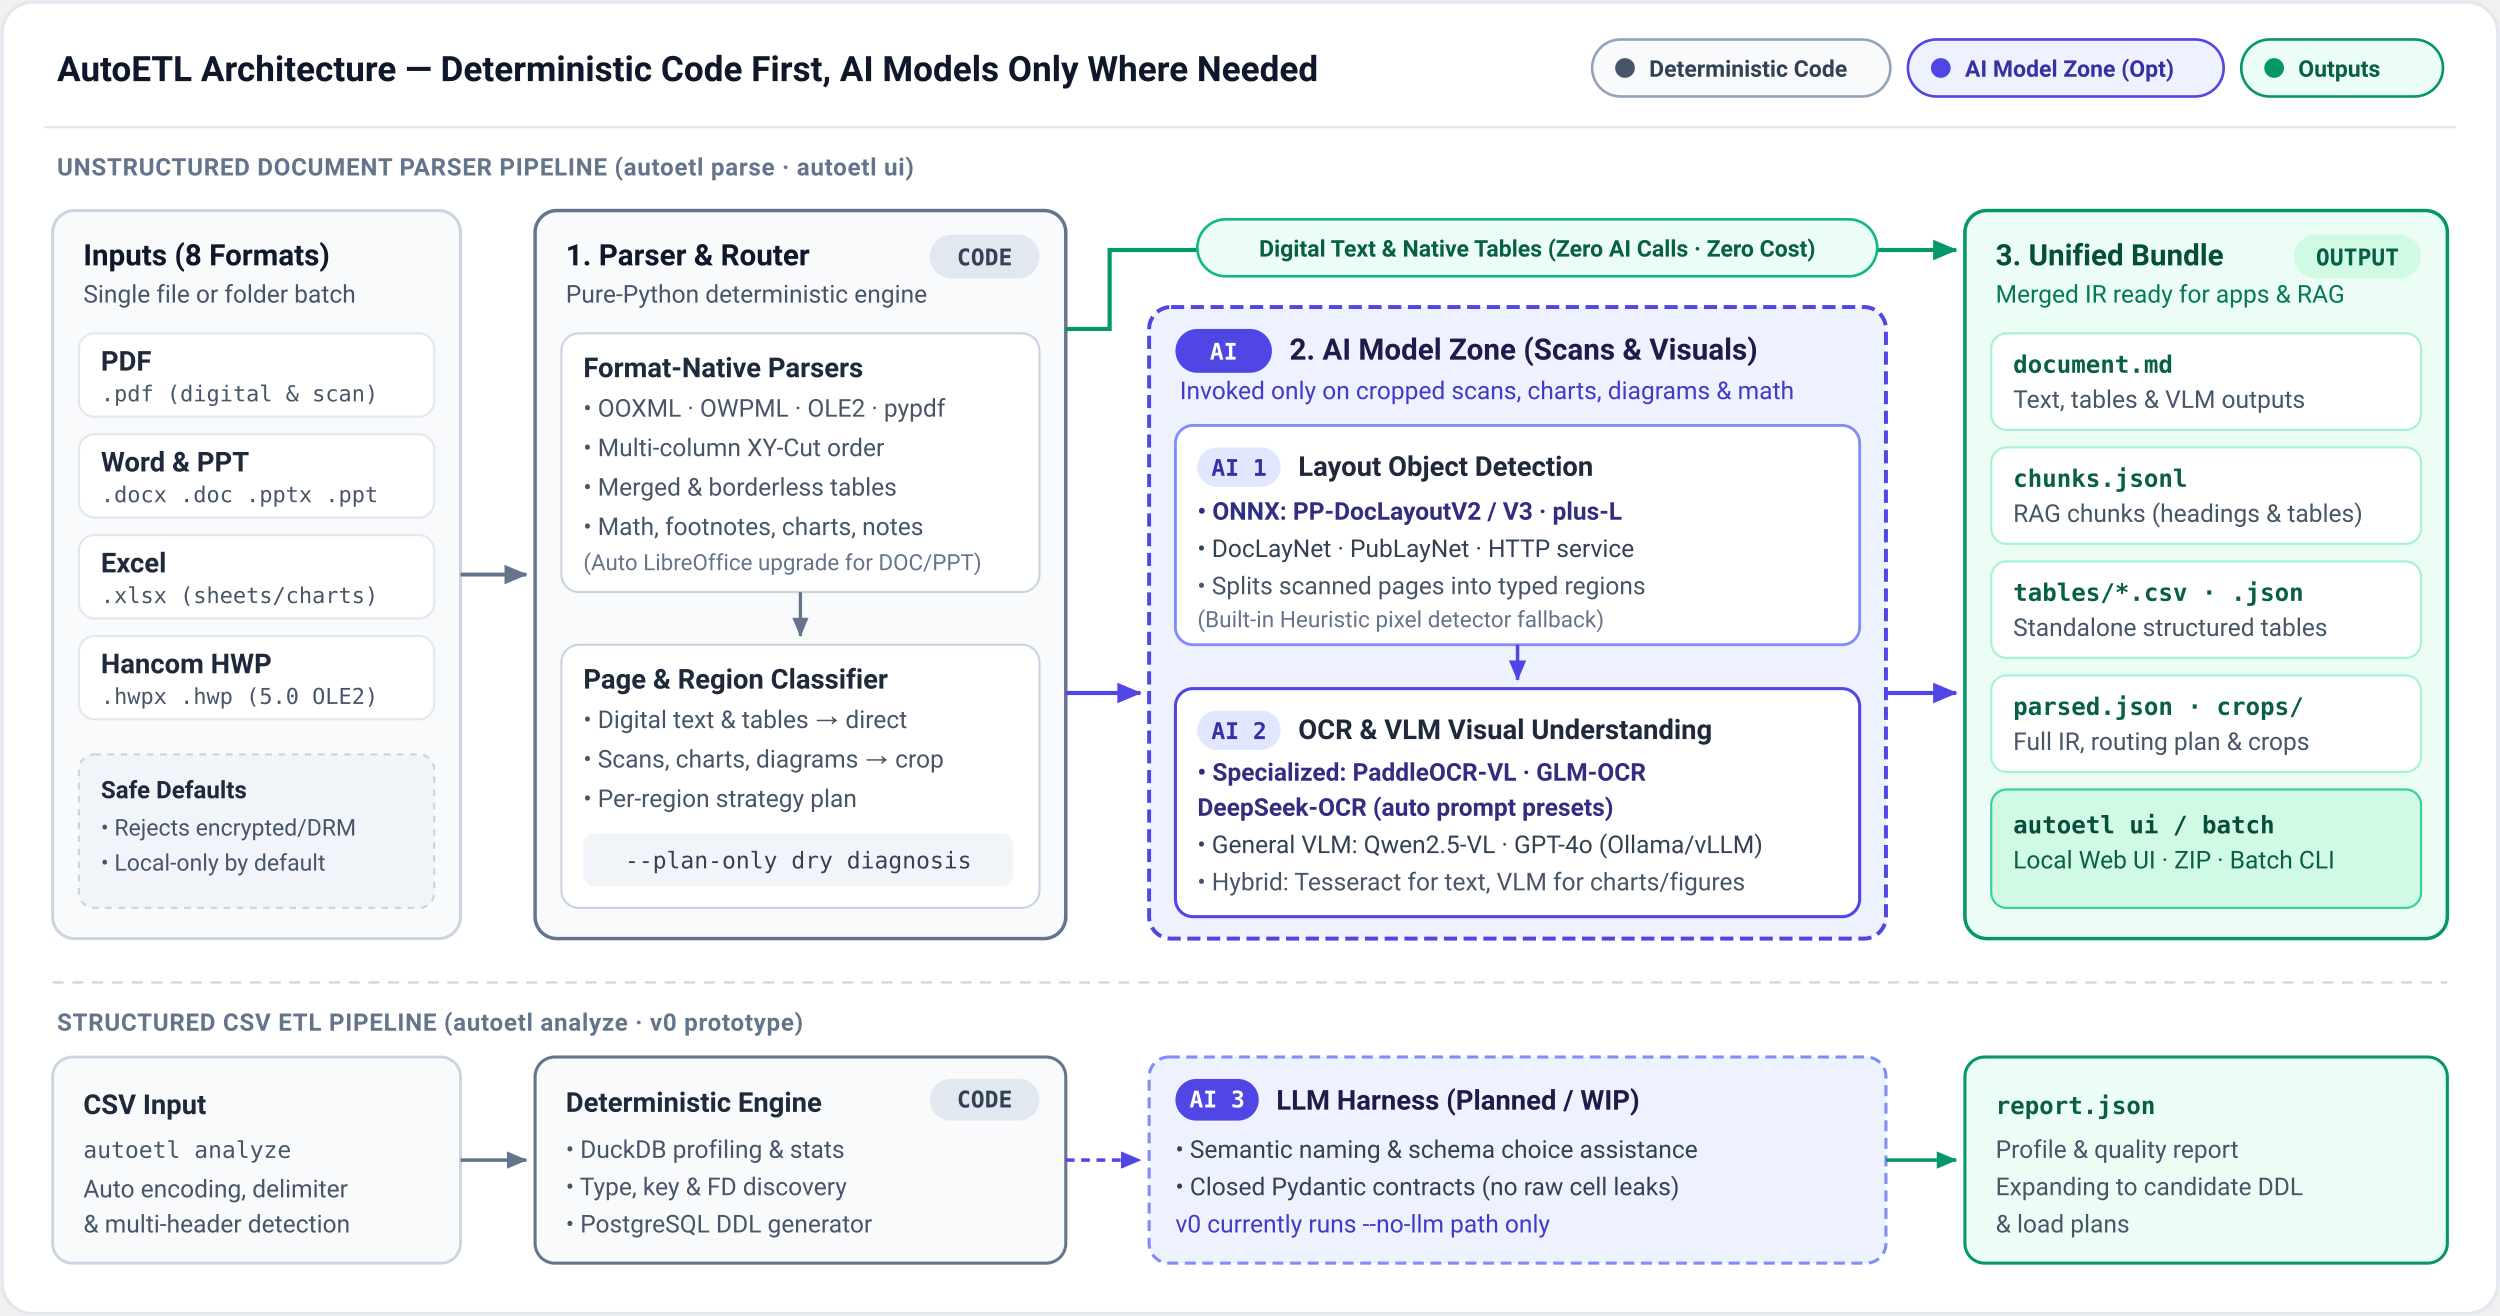
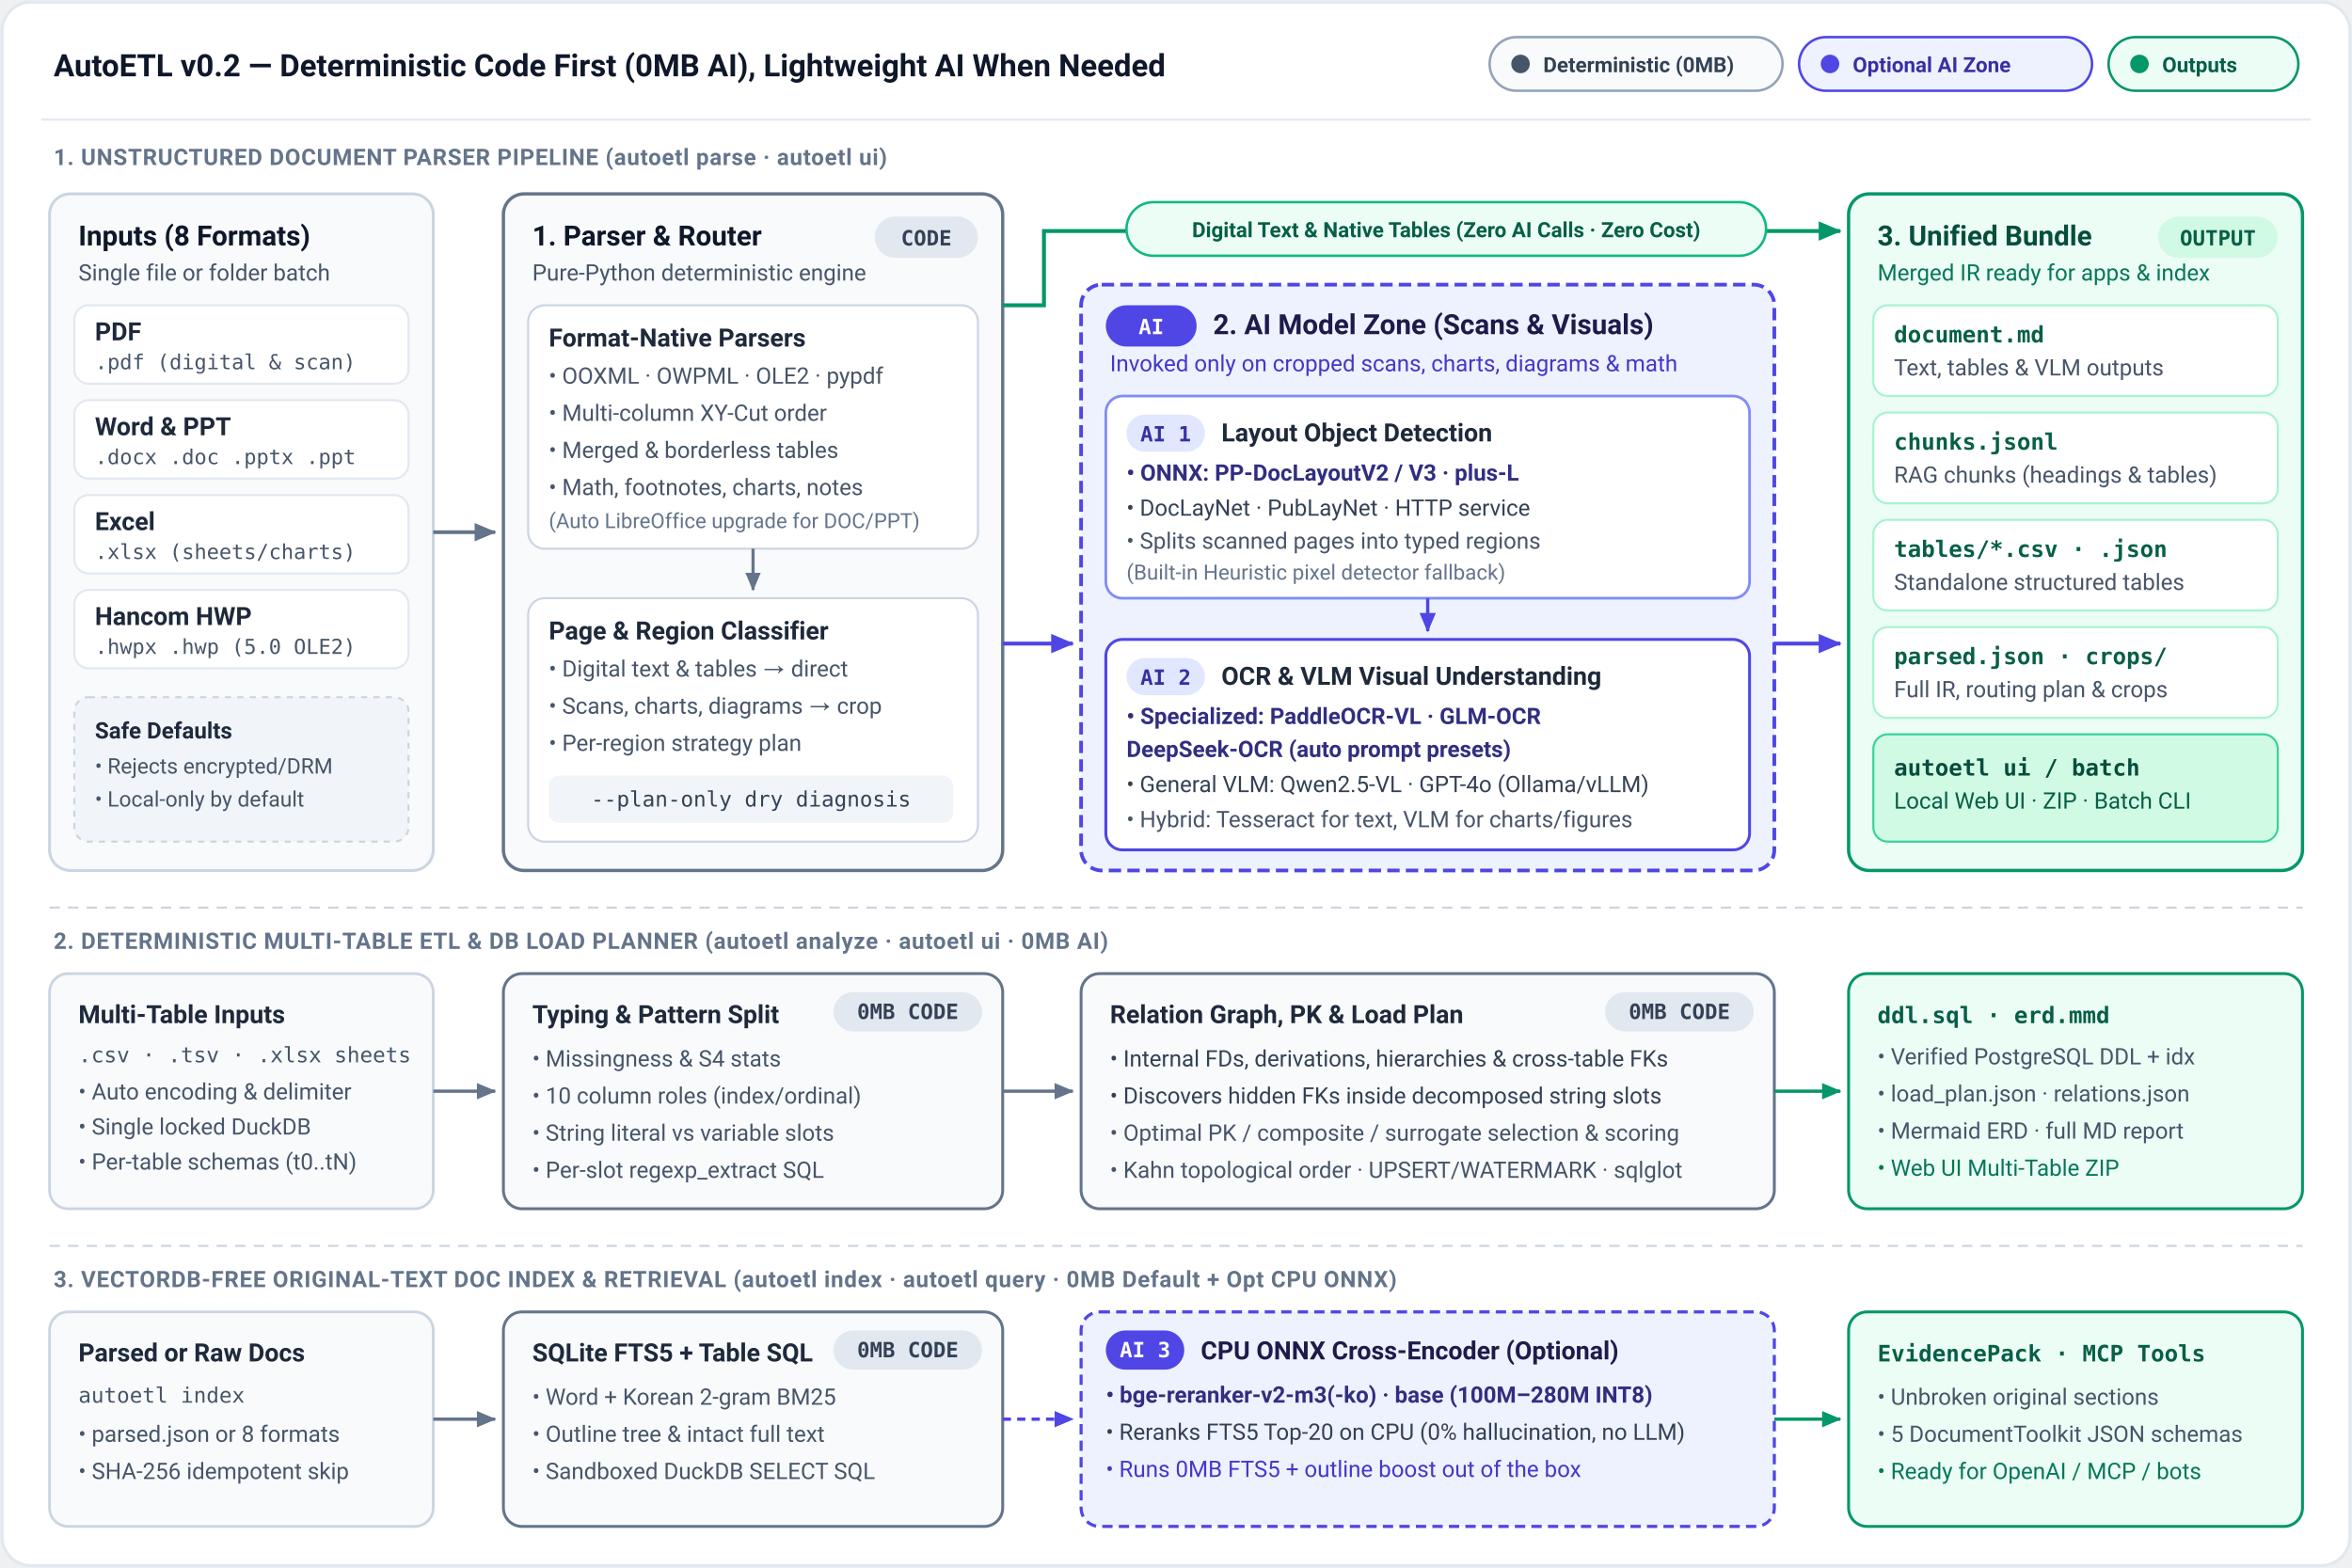
- <svg xmlns="http://www.w3.org/2000/svg" viewBox="0 0 1140 600" width="1140" height="600" role="img" aria-label="AutoETL architecture and AI model integration points">
+ <svg xmlns="http://www.w3.org/2000/svg" viewBox="0 0 1140 760" width="1140" height="760" role="img" aria-label="AutoETL v0.2 Architecture — Unstructured Parser, Zero-AI Multi-Table ETL, and VectorDB-Free Original-Text DocIndex with Optional CPU ONNX Reranker">
  <defs>
    <style>
      .sans { font-family: -apple-system, BlinkMacSystemFont, "Segoe UI", Roboto, Helvetica, Arial, sans-serif; }
      .mono { font-family: ui-monospace, SFMono-Regular, Menlo, Monaco, Consolas, monospace; }
      .title { font-size: 16px; font-weight: 700; fill: #0f172a; }
      .sec-lbl { font-size: 11px; font-weight: 700; letter-spacing: 0.03em; }
      .box-title { font-size: 13.5px; font-weight: 700; fill: #0f172a; }
-       .sub-title { font-size: 12.5px; font-weight: 700; fill: #1e293b; }
-       .body { font-size: 11.2px; fill: #475569; }
-       .body-dark { font-size: 11.2px; fill: #334155; }
+       .sub-title { font-size: 12.2px; font-weight: 700; fill: #1e293b; }
+       .body { font-size: 11px; fill: #475569; }
+       .body-dark { font-size: 11px; fill: #334155; }
      .code-txt { font-size: 11px; fill: #1e293b; font-weight: 600; }
-       .ai-txt { font-size: 11.2px; fill: #312e81; font-weight: 600; }
-       .pill-txt { font-size: 10.5px; font-weight: 700; }
+       .ai-txt { font-size: 11px; fill: #312e81; font-weight: 600; }
+       .pill-txt { font-size: 10.2px; font-weight: 700; }
    </style>
    <marker id="arr-slate" viewBox="0 0 10 10" refX="8.5" refY="5" markerWidth="6.5" markerHeight="6.5" orient="auto-start-reverse">
      <path d="M 0 1.2 L 9 5 L 0 8.8 z" fill="#64748b" />
    </marker>
    <marker id="arr-indigo" viewBox="0 0 10 10" refX="8.5" refY="5" markerWidth="6.5" markerHeight="6.5" orient="auto-start-reverse">
      <path d="M 0 1.2 L 9 5 L 0 8.8 z" fill="#4f46e5" />
    </marker>
    <marker id="arr-emerald" viewBox="0 0 10 10" refX="8.5" refY="5" markerWidth="6.5" markerHeight="6.5" orient="auto-start-reverse">
      <path d="M 0 1.2 L 9 5 L 0 8.8 z" fill="#059669" />
    </marker>
  </defs>
-   <rect x="1" y="1" width="1138" height="598" rx="14" fill="#ffffff" stroke="#e2e8f0" stroke-width="1.5" />
-   <text x="26" y="37" class="sans title">AutoETL Architecture — Deterministic Code First, AI Models Only Where Needed</text>
-   <g transform="translate(726, 18)">
-     <rect x="0" y="0" width="136" height="26" rx="13" fill="#f8fafc" stroke="#94a3b8" stroke-width="1.2" />
+   <rect x="1" y="1" width="1138" height="758" rx="14" fill="#ffffff" stroke="#e2e8f0" stroke-width="1.5" />
+   <text x="26" y="37" class="sans title" style="font-size:15px;">AutoETL v0.2 — Deterministic Code First (0MB AI), Lightweight AI When Needed</text>
+   <g transform="translate(722, 18)">
+     <rect x="0" y="0" width="142" height="26" rx="13" fill="#f8fafc" stroke="#94a3b8" stroke-width="1.2" />
    <circle cx="15" cy="13" r="4.5" fill="#475569" />
-     <text x="26" y="17" class="sans pill-txt" fill="#334155">Deterministic Code</text>
-     <rect x="144" y="0" width="144" height="26" rx="13" fill="#eef2ff" stroke="#4f46e5" stroke-width="1.2" />
-     <circle cx="159" cy="13" r="4.5" fill="#4f46e5" />
-     <text x="170" y="17" class="sans pill-txt" fill="#3730a3">AI Model Zone (Opt)</text>
-     <rect x="296" y="0" width="92" height="26" rx="13" fill="#ecfdf5" stroke="#059669" stroke-width="1.2" />
-     <circle cx="311" cy="13" r="4.5" fill="#059669" />
-     <text x="322" y="17" class="sans pill-txt" fill="#065f46">Outputs</text>
+     <text x="26" y="17" class="sans pill-txt" fill="#334155">Deterministic (0MB)</text>
+     <rect x="150" y="0" width="142" height="26" rx="13" fill="#eef2ff" stroke="#4f46e5" stroke-width="1.2" />
+     <circle cx="165" cy="13" r="4.5" fill="#4f46e5" />
+     <text x="176" y="17" class="sans pill-txt" fill="#3730a3">Optional AI Zone</text>
+     <rect x="300" y="0" width="92" height="26" rx="13" fill="#ecfdf5" stroke="#059669" stroke-width="1.2" />
+     <circle cx="315" cy="13" r="4.5" fill="#059669" />
+     <text x="326" y="17" class="sans pill-txt" fill="#065f46">Outputs</text>
  </g>
  <line x1="20" y1="58" x2="1120" y2="58" stroke="#e2e8f0" stroke-width="1" />
-   <text x="26" y="80" class="sans sec-lbl" fill="#64748b">UNSTRUCTURED DOCUMENT PARSER PIPELINE  (autoetl parse · autoetl ui)</text>
-   <g transform="translate(24, 96)">
-     <rect x="0" y="0" width="186" height="332" rx="10" fill="#f8fafc" stroke="#cbd5e1" stroke-width="1.4" />
+   <text x="26" y="80" class="sans sec-lbl" fill="#64748b">1. UNSTRUCTURED DOCUMENT PARSER PIPELINE  (autoetl parse · autoetl ui)</text>
+   <g transform="translate(24, 94)">
+     <rect x="0" y="0" width="186" height="328" rx="10" fill="#f8fafc" stroke="#cbd5e1" stroke-width="1.4" />
    <text x="14" y="25" class="sans box-title">Inputs (8 Formats)</text>
    <text x="14" y="42" class="sans body">Single file or folder batch</text>
-     <rect x="12" y="56" width="162" height="38" rx="7" fill="#ffffff" stroke="#e2e8f0" />
-     <text x="22" y="73" class="sans sub-title">PDF</text>
-     <text x="22" y="87" class="mono body" style="font-size:10px;">.pdf (digital &amp; scan)</text>
-     <rect x="12" y="102" width="162" height="38" rx="7" fill="#ffffff" stroke="#e2e8f0" />
-     <text x="22" y="119" class="sans sub-title">Word &amp; PPT</text>
-     <text x="22" y="133" class="mono body" style="font-size:10px;">.docx .doc .pptx .ppt</text>
-     <rect x="12" y="148" width="162" height="38" rx="7" fill="#ffffff" stroke="#e2e8f0" />
-     <text x="22" y="165" class="sans sub-title">Excel</text>
-     <text x="22" y="179" class="mono body" style="font-size:10px;">.xlsx (sheets/charts)</text>
-     <rect x="12" y="194" width="162" height="38" rx="7" fill="#ffffff" stroke="#e2e8f0" />
-     <text x="22" y="211" class="sans sub-title">Hancom HWP</text>
-     <text x="22" y="225" class="mono body" style="font-size:10px;">.hwpx .hwp (5.0 OLE2)</text>
-     <rect x="12" y="248" width="162" height="70" rx="7" fill="#f1f5f9" stroke="#cbd5e1" stroke-dasharray="3 3" />
-     <text x="22" y="268" class="sans code-txt">Safe Defaults</text>
-     <text x="22" y="285" class="sans body" style="font-size:10.5px;">• Rejects encrypted/DRM</text>
-     <text x="22" y="301" class="sans body" style="font-size:10.5px;">• Local-only by default</text>
-   </g>
-   <line x1="210" y1="262" x2="240" y2="262" stroke="#64748b" stroke-width="1.8" marker-end="url(#arr-slate)" />
-   <g transform="translate(244, 96)">
-     <rect x="0" y="0" width="242" height="332" rx="10" fill="#f8fafc" stroke="#64748b" stroke-width="1.6" />
+     <rect x="12" y="54" width="162" height="38" rx="7" fill="#ffffff" stroke="#e2e8f0" />
+     <text x="22" y="71" class="sans sub-title">PDF</text>
+     <text x="22" y="85" class="mono body" style="font-size:10px;">.pdf (digital &amp; scan)</text>
+     <rect x="12" y="100" width="162" height="38" rx="7" fill="#ffffff" stroke="#e2e8f0" />
+     <text x="22" y="117" class="sans sub-title">Word &amp; PPT</text>
+     <text x="22" y="131" class="mono body" style="font-size:10px;">.docx .doc .pptx .ppt</text>
+     <rect x="12" y="146" width="162" height="38" rx="7" fill="#ffffff" stroke="#e2e8f0" />
+     <text x="22" y="163" class="sans sub-title">Excel</text>
+     <text x="22" y="177" class="mono body" style="font-size:10px;">.xlsx (sheets/charts)</text>
+     <rect x="12" y="192" width="162" height="38" rx="7" fill="#ffffff" stroke="#e2e8f0" />
+     <text x="22" y="209" class="sans sub-title">Hancom HWP</text>
+     <text x="22" y="223" class="mono body" style="font-size:10px;">.hwpx .hwp (5.0 OLE2)</text>
+     <rect x="12" y="244" width="162" height="70" rx="7" fill="#f1f5f9" stroke="#cbd5e1" stroke-dasharray="3 3" />
+     <text x="22" y="264" class="sans code-txt">Safe Defaults</text>
+     <text x="22" y="281" class="sans body" style="font-size:10.4px;">• Rejects encrypted/DRM</text>
+     <text x="22" y="297" class="sans body" style="font-size:10.4px;">• Local-only by default</text>
+   </g>
+   <line x1="210" y1="258" x2="240" y2="258" stroke="#64748b" stroke-width="1.8" marker-end="url(#arr-slate)" />
+   <g transform="translate(244, 94)">
+     <rect x="0" y="0" width="242" height="328" rx="10" fill="#f8fafc" stroke="#64748b" stroke-width="1.6" />
    <rect x="180" y="11" width="50" height="20" rx="10" fill="#e2e8f0" />
    <text x="205" y="25" text-anchor="middle" class="mono pill-txt" fill="#334155">CODE</text>
    <text x="14" y="25" class="sans box-title">1. Parser &amp; Router</text>
    <text x="14" y="42" class="sans body">Pure-Python deterministic engine</text>
-     <rect x="12" y="56" width="218" height="118" rx="8" fill="#ffffff" stroke="#cbd5e1" />
-     <text x="22" y="76" class="sans sub-title">Format-Native Parsers</text>
-     <text x="22" y="94" class="sans body">• OOXML · OWPML · OLE2 · pypdf</text>
-     <text x="22" y="112" class="sans body">• Multi-column XY-Cut order</text>
-     <text x="22" y="130" class="sans body">• Merged &amp; borderless tables</text>
-     <text x="22" y="148" class="sans body">• Math, footnotes, charts, notes</text>
-     <text x="22" y="164" class="sans body" style="font-size:10.2px; fill:#64748b;">(Auto LibreOffice upgrade for DOC/PPT)</text>
-     <line x1="121" y1="174" x2="121" y2="194" stroke="#64748b" stroke-width="1.5" marker-end="url(#arr-slate)" />
-     <rect x="12" y="198" width="218" height="120" rx="8" fill="#ffffff" stroke="#cbd5e1" />
-     <text x="22" y="218" class="sans sub-title">Page &amp; Region Classifier</text>
-     <text x="22" y="236" class="sans body">• Digital text &amp; tables → direct</text>
-     <text x="22" y="254" class="sans body">• Scans, charts, diagrams → crop</text>
-     <text x="22" y="272" class="sans body">• Per-region strategy plan</text>
-     <rect x="22" y="284" width="196" height="24" rx="5" fill="#f1f5f9" />
-     <text x="120" y="300" text-anchor="middle" class="mono" style="font-size:10.5px; fill:#334155;">--plan-only dry diagnosis</text>
-   </g>
-   <path d="M 486 150 L 506 150 L 506 114 L 892 114" fill="none" stroke="#059669" stroke-width="1.9" marker-end="url(#arr-emerald)" />
-   <rect x="546" y="100" width="310" height="26" rx="13" fill="#ecfdf5" stroke="#10b981" stroke-width="1.2" />
-   <text x="701" y="117" text-anchor="middle" class="sans pill-txt" fill="#065f46">Digital Text &amp; Native Tables (Zero AI Calls · Zero Cost)</text>
-   <path d="M 486 316 L 520 316" fill="none" stroke="#4f46e5" stroke-width="1.9" marker-end="url(#arr-indigo)" />
-   <g transform="translate(524, 140)">
-     <rect x="0" y="0" width="336" height="288" rx="10" fill="#eef2ff" stroke="#4f46e5" stroke-width="1.8" stroke-dasharray="6 3" />
+     <rect x="12" y="54" width="218" height="118" rx="8" fill="#ffffff" stroke="#cbd5e1" />
+     <text x="22" y="74" class="sans sub-title">Format-Native Parsers</text>
+     <text x="22" y="92" class="sans body">• OOXML · OWPML · OLE2 · pypdf</text>
+     <text x="22" y="110" class="sans body">• Multi-column XY-Cut order</text>
+     <text x="22" y="128" class="sans body">• Merged &amp; borderless tables</text>
+     <text x="22" y="146" class="sans body">• Math, footnotes, charts, notes</text>
+     <text x="22" y="162" class="sans body" style="font-size:10.1px; fill:#64748b;">(Auto LibreOffice upgrade for DOC/PPT)</text>
+     <line x1="121" y1="172" x2="121" y2="192" stroke="#64748b" stroke-width="1.5" marker-end="url(#arr-slate)" />
+     <rect x="12" y="196" width="218" height="118" rx="8" fill="#ffffff" stroke="#cbd5e1" />
+     <text x="22" y="216" class="sans sub-title">Page &amp; Region Classifier</text>
+     <text x="22" y="234" class="sans body">• Digital text &amp; tables → direct</text>
+     <text x="22" y="252" class="sans body">• Scans, charts, diagrams → crop</text>
+     <text x="22" y="270" class="sans body">• Per-region strategy plan</text>
+     <rect x="22" y="282" width="196" height="23" rx="5" fill="#f1f5f9" />
+     <text x="120" y="297" text-anchor="middle" class="mono" style="font-size:10.3px; fill:#334155;">--plan-only dry diagnosis</text>
+   </g>
+   <path d="M 486 148 L 506 148 L 506 112 L 892 112" fill="none" stroke="#059669" stroke-width="1.9" marker-end="url(#arr-emerald)" />
+   <rect x="546" y="98" width="310" height="26" rx="13" fill="#ecfdf5" stroke="#10b981" stroke-width="1.2" />
+   <text x="701" y="115" text-anchor="middle" class="sans pill-txt" fill="#065f46">Digital Text &amp; Native Tables (Zero AI Calls · Zero Cost)</text>
+   <path d="M 486 312 L 520 312" fill="none" stroke="#4f46e5" stroke-width="1.9" marker-end="url(#arr-indigo)" />
+   <g transform="translate(524, 138)">
+     <rect x="0" y="0" width="336" height="284" rx="10" fill="#eef2ff" stroke="#4f46e5" stroke-width="1.8" stroke-dasharray="6 3" />
    <rect x="12" y="10" width="44" height="20" rx="10" fill="#4f46e5" />
    <text x="34" y="24" text-anchor="middle" class="mono pill-txt" fill="#ffffff">AI</text>
    <text x="64" y="24" class="sans box-title" style="fill:#1e1b4b;">2. AI Model Zone (Scans &amp; Visuals)</text>
    <text x="14" y="42" class="sans body" style="fill:#4338ca;">Invoked only on cropped scans, charts, diagrams &amp; math</text>
-     <rect x="12" y="54" width="312" height="100" rx="8" fill="#ffffff" stroke="#818cf8" stroke-width="1.3" />
-     <rect x="22" y="64" width="38" height="18" rx="9" fill="#e0e7ff" />
-     <text x="41" y="77" text-anchor="middle" class="mono pill-txt" fill="#3730a3">AI 1</text>
-     <text x="68" y="77" class="sans sub-title">Layout Object Detection</text>
-     <text x="22" y="97" class="sans ai-txt">• ONNX: PP-DocLayoutV2 / V3 · plus-L</text>
-     <text x="22" y="114" class="sans body-dark">• DocLayNet · PubLayNet · HTTP service</text>
-     <text x="22" y="131" class="sans body">• Splits scanned pages into typed regions</text>
-     <text x="22" y="146" class="sans body" style="font-size:10.3px; fill:#64748b;">(Built-in Heuristic pixel detector fallback)</text>
-     <line x1="168" y1="154" x2="168" y2="170" stroke="#4f46e5" stroke-width="1.6" marker-end="url(#arr-indigo)" />
-     <rect x="12" y="174" width="312" height="104" rx="8" fill="#ffffff" stroke="#4f46e5" stroke-width="1.4" />
-     <rect x="22" y="184" width="38" height="18" rx="9" fill="#e0e7ff" />
-     <text x="41" y="197" text-anchor="middle" class="mono pill-txt" fill="#3730a3">AI 2</text>
-     <text x="68" y="197" class="sans sub-title">OCR &amp; VLM Visual Understanding</text>
-     <text x="22" y="216" class="sans ai-txt">• Specialized: PaddleOCR-VL · GLM-OCR</text>
-     <text x="22" y="232" class="sans ai-txt">  DeepSeek-OCR (auto prompt presets)</text>
-     <text x="22" y="249" class="sans body-dark">• General VLM: Qwen2.5-VL · GPT-4o (Ollama/vLLM)</text>
-     <text x="22" y="266" class="sans body">• Hybrid: Tesseract for text, VLM for charts/figures</text>
-   </g>
-   <line x1="860" y1="316" x2="892" y2="316" stroke="#4f46e5" stroke-width="1.9" marker-end="url(#arr-indigo)" />
-   <g transform="translate(896, 96)">
-     <rect x="0" y="0" width="220" height="332" rx="10" fill="#ecfdf5" stroke="#059669" stroke-width="1.6" />
+     <rect x="12" y="54" width="312" height="98" rx="8" fill="#ffffff" stroke="#818cf8" stroke-width="1.3" />
+     <rect x="22" y="63" width="38" height="18" rx="9" fill="#e0e7ff" />
+     <text x="41" y="76" text-anchor="middle" class="mono pill-txt" fill="#3730a3">AI 1</text>
+     <text x="68" y="76" class="sans sub-title">Layout Object Detection</text>
+     <text x="22" y="95" class="sans ai-txt">• ONNX: PP-DocLayoutV2 / V3 · plus-L</text>
+     <text x="22" y="112" class="sans body-dark">• DocLayNet · PubLayNet · HTTP service</text>
+     <text x="22" y="128" class="sans body">• Splits scanned pages into typed regions</text>
+     <text x="22" y="143" class="sans body" style="font-size:10.2px; fill:#64748b;">(Built-in Heuristic pixel detector fallback)</text>
+     <line x1="168" y1="152" x2="168" y2="168" stroke="#4f46e5" stroke-width="1.6" marker-end="url(#arr-indigo)" />
+     <rect x="12" y="172" width="312" height="102" rx="8" fill="#ffffff" stroke="#4f46e5" stroke-width="1.4" />
+     <rect x="22" y="181" width="38" height="18" rx="9" fill="#e0e7ff" />
+     <text x="41" y="194" text-anchor="middle" class="mono pill-txt" fill="#3730a3">AI 2</text>
+     <text x="68" y="194" class="sans sub-title">OCR &amp; VLM Visual Understanding</text>
+     <text x="22" y="213" class="sans ai-txt">• Specialized: PaddleOCR-VL · GLM-OCR</text>
+     <text x="22" y="229" class="sans ai-txt">  DeepSeek-OCR (auto prompt presets)</text>
+     <text x="22" y="246" class="sans body-dark">• General VLM: Qwen2.5-VL · GPT-4o (Ollama/vLLM)</text>
+     <text x="22" y="263" class="sans body">• Hybrid: Tesseract for text, VLM for charts/figures</text>
+   </g>
+   <line x1="860" y1="312" x2="892" y2="312" stroke="#4f46e5" stroke-width="1.9" marker-end="url(#arr-indigo)" />
+   <g transform="translate(896, 94)">
+     <rect x="0" y="0" width="220" height="328" rx="10" fill="#ecfdf5" stroke="#059669" stroke-width="1.6" />
    <rect x="150" y="11" width="58" height="20" rx="10" fill="#d1fae5" />
    <text x="179" y="25" text-anchor="middle" class="mono pill-txt" fill="#065f46">OUTPUT</text>
    <text x="14" y="25" class="sans box-title" style="fill:#064e3b;">3. Unified Bundle</text>
-     <text x="14" y="42" class="sans body" style="fill:#047857;">Merged IR ready for apps &amp; RAG</text>
-     <rect x="12" y="56" width="196" height="44" rx="7" fill="#ffffff" stroke="#a7f3d0" />
-     <text x="22" y="74" class="mono code-txt" style="fill:#065f46;">document.md</text>
-     <text x="22" y="90" class="sans body">Text, tables &amp; VLM outputs</text>
-     <rect x="12" y="108" width="196" height="44" rx="7" fill="#ffffff" stroke="#a7f3d0" />
-     <text x="22" y="126" class="mono code-txt" style="fill:#065f46;">chunks.jsonl</text>
-     <text x="22" y="142" class="sans body">RAG chunks (headings &amp; tables)</text>
-     <rect x="12" y="160" width="196" height="44" rx="7" fill="#ffffff" stroke="#a7f3d0" />
-     <text x="22" y="178" class="mono code-txt" style="fill:#065f46;">tables/*.csv · .json</text>
-     <text x="22" y="194" class="sans body">Standalone structured tables</text>
-     <rect x="12" y="212" width="196" height="44" rx="7" fill="#ffffff" stroke="#a7f3d0" />
-     <text x="22" y="230" class="mono code-txt" style="fill:#065f46;">parsed.json · crops/</text>
-     <text x="22" y="246" class="sans body">Full IR, routing plan &amp; crops</text>
-     <rect x="12" y="264" width="196" height="54" rx="7" fill="#d1fae5" stroke="#34d399" />
-     <text x="22" y="284" class="mono code-txt" style="fill:#064e3b;">autoetl ui / batch</text>
-     <text x="22" y="300" class="sans body" style="fill:#065f46;">Local Web UI · ZIP · Batch CLI</text>
-   </g>
-   <line x1="24" y1="448" x2="1116" y2="448" stroke="#cbd5e1" stroke-width="1" stroke-dasharray="5 4" />
-   <text x="26" y="470" class="sans sec-lbl" fill="#64748b">STRUCTURED CSV ETL PIPELINE  (autoetl analyze · v0 prototype)</text>
-   <g transform="translate(24, 482)">
-     <rect x="0" y="0" width="186" height="94" rx="9" fill="#f8fafc" stroke="#cbd5e1" stroke-width="1.3" />
-     <text x="14" y="26" class="sans sub-title">CSV Input</text>
-     <text x="14" y="46" class="mono body" style="font-size:10.5px;">autoetl analyze</text>
-     <text x="14" y="64" class="sans body">Auto encoding, delimiter</text>
-     <text x="14" y="80" class="sans body">&amp; multi-header detection</text>
-     <line x1="186" y1="47" x2="216" y2="47" stroke="#64748b" stroke-width="1.6" marker-end="url(#arr-slate)" />
-     <rect x="220" y="0" width="242" height="94" rx="9" fill="#f8fafc" stroke="#64748b" stroke-width="1.4" />
-     <rect x="400" y="10" width="50" height="19" rx="9.5" fill="#e2e8f0" />
-     <text x="425" y="23" text-anchor="middle" class="mono pill-txt" fill="#334155">CODE</text>
-     <text x="234" y="25" class="sans sub-title">Deterministic Engine</text>
-     <text x="234" y="46" class="sans body">• DuckDB profiling &amp; stats</text>
-     <text x="234" y="63" class="sans body">• Type, key &amp; FD discovery</text>
-     <text x="234" y="80" class="sans body">• PostgreSQL DDL generator</text>
-     <line x1="462" y1="47" x2="496" y2="47" stroke="#4f46e5" stroke-width="1.6" stroke-dasharray="4 3" marker-end="url(#arr-indigo)" />
-     <rect x="500" y="0" width="336" height="94" rx="9" fill="#eef2ff" stroke="#818cf8" stroke-width="1.4" stroke-dasharray="5 3" />
-     <rect x="512" y="10" width="38" height="19" rx="9.5" fill="#4f46e5" />
-     <text x="531" y="23" text-anchor="middle" class="mono pill-txt" fill="#ffffff">AI 3</text>
-     <text x="558" y="24" class="sans sub-title" style="fill:#1e1b4b;">LLM Harness (Planned / WIP)</text>
-     <text x="512" y="46" class="sans body-dark">• Semantic naming &amp; schema choice assistance</text>
-     <text x="512" y="63" class="sans body-dark">• Closed Pydantic contracts (no raw cell leaks)</text>
-     <text x="512" y="80" class="sans body" style="fill:#4338ca;">v0 currently runs --no-llm path only</text>
-     <line x1="836" y1="47" x2="868" y2="47" stroke="#059669" stroke-width="1.6" marker-end="url(#arr-emerald)" />
-     <rect x="872" y="0" width="220" height="94" rx="9" fill="#ecfdf5" stroke="#059669" stroke-width="1.4" />
-     <text x="886" y="26" class="mono code-txt" style="fill:#065f46;">report.json</text>
-     <text x="886" y="46" class="sans body">Profile &amp; quality report</text>
-     <text x="886" y="63" class="sans body">Expanding to candidate DDL</text>
-     <text x="886" y="80" class="sans body">&amp; load plans</text>
+     <text x="14" y="42" class="sans body" style="fill:#047857;">Merged IR ready for apps &amp; index</text>
+     <rect x="12" y="54" width="196" height="44" rx="7" fill="#ffffff" stroke="#a7f3d0" />
+     <text x="22" y="72" class="mono code-txt" style="fill:#065f46;">document.md</text>
+     <text x="22" y="88" class="sans body">Text, tables &amp; VLM outputs</text>
+     <rect x="12" y="106" width="196" height="44" rx="7" fill="#ffffff" stroke="#a7f3d0" />
+     <text x="22" y="124" class="mono code-txt" style="fill:#065f46;">chunks.jsonl</text>
+     <text x="22" y="140" class="sans body">RAG chunks (headings &amp; tables)</text>
+     <rect x="12" y="158" width="196" height="44" rx="7" fill="#ffffff" stroke="#a7f3d0" />
+     <text x="22" y="176" class="mono code-txt" style="fill:#065f46;">tables/*.csv · .json</text>
+     <text x="22" y="192" class="sans body">Standalone structured tables</text>
+     <rect x="12" y="210" width="196" height="44" rx="7" fill="#ffffff" stroke="#a7f3d0" />
+     <text x="22" y="228" class="mono code-txt" style="fill:#065f46;">parsed.json · crops/</text>
+     <text x="22" y="244" class="sans body">Full IR, routing plan &amp; crops</text>
+     <rect x="12" y="262" width="196" height="52" rx="7" fill="#d1fae5" stroke="#34d399" />
+     <text x="22" y="282" class="mono code-txt" style="fill:#064e3b;">autoetl ui / batch</text>
+     <text x="22" y="298" class="sans body" style="fill:#065f46;">Local Web UI · ZIP · Batch CLI</text>
+   </g>
+   <line x1="24" y1="440" x2="1116" y2="440" stroke="#cbd5e1" stroke-width="1" stroke-dasharray="5 4" />
+   <text x="26" y="460" class="sans sec-lbl" fill="#64748b">2. DETERMINISTIC MULTI-TABLE ETL &amp; DB LOAD PLANNER  (autoetl analyze · autoetl ui · 0MB AI)</text>
+   <g transform="translate(24, 472)">
+     <rect x="0" y="0" width="186" height="114" rx="9" fill="#f8fafc" stroke="#cbd5e1" stroke-width="1.3" />
+     <text x="14" y="24" class="sans sub-title">Multi-Table Inputs</text>
+     <text x="14" y="43" class="mono body" style="font-size:10.3px;">.csv · .tsv · .xlsx sheets</text>
+     <text x="14" y="61" class="sans body">• Auto encoding &amp; delimiter</text>
+     <text x="14" y="78" class="sans body">• Single locked DuckDB</text>
+     <text x="14" y="95" class="sans body">• Per-table schemas (t0..tN)</text>
+     <line x1="186" y1="57" x2="216" y2="57" stroke="#64748b" stroke-width="1.6" marker-end="url(#arr-slate)" />
+     <rect x="220" y="0" width="242" height="114" rx="9" fill="#f8fafc" stroke="#64748b" stroke-width="1.4" />
+     <rect x="380" y="9" width="72" height="19" rx="9.5" fill="#e2e8f0" />
+     <text x="416" y="22" text-anchor="middle" class="mono pill-txt" fill="#334155">0MB CODE</text>
+     <text x="234" y="24" class="sans sub-title">Typing &amp; Pattern Split</text>
+     <text x="234" y="45" class="sans body">• Missingness &amp; S4 stats</text>
+     <text x="234" y="63" class="sans body">• 10 column roles (index/ordinal)</text>
+     <text x="234" y="81" class="sans body">• String literal vs variable slots</text>
+     <text x="234" y="99" class="sans body">• Per-slot regexp_extract SQL</text>
+     <line x1="462" y1="57" x2="496" y2="57" stroke="#64748b" stroke-width="1.6" marker-end="url(#arr-slate)" />
+     <rect x="500" y="0" width="336" height="114" rx="9" fill="#f8fafc" stroke="#64748b" stroke-width="1.4" />
+     <rect x="754" y="9" width="72" height="19" rx="9.5" fill="#e2e8f0" />
+     <text x="790" y="22" text-anchor="middle" class="mono pill-txt" fill="#334155">0MB CODE</text>
+     <text x="514" y="24" class="sans sub-title">Relation Graph, PK &amp; Load Plan</text>
+     <text x="514" y="45" class="sans body-dark">• Internal FDs, derivations, hierarchies &amp; cross-table FKs</text>
+     <text x="514" y="63" class="sans body-dark">• Discovers hidden FKs inside decomposed string slots</text>
+     <text x="514" y="81" class="sans body">• Optimal PK / composite / surrogate selection &amp; scoring</text>
+     <text x="514" y="99" class="sans body">• Kahn topological order · UPSERT/WATERMARK · sqlglot</text>
+     <line x1="836" y1="57" x2="868" y2="57" stroke="#059669" stroke-width="1.6" marker-end="url(#arr-emerald)" />
+     <rect x="872" y="0" width="220" height="114" rx="9" fill="#ecfdf5" stroke="#059669" stroke-width="1.4" />
+     <text x="886" y="24" class="mono code-txt" style="fill:#065f46;">ddl.sql · erd.mmd</text>
+     <text x="886" y="44" class="sans body">• Verified PostgreSQL DDL + idx</text>
+     <text x="886" y="62" class="sans body">• load_plan.json · relations.json</text>
+     <text x="886" y="80" class="sans body">• Mermaid ERD · full MD report</text>
+     <text x="886" y="98" class="sans body" style="fill:#047857;">• Web UI Multi-Table ZIP</text>
+   </g>
+   <line x1="24" y1="604" x2="1116" y2="604" stroke="#cbd5e1" stroke-width="1" stroke-dasharray="5 4" />
+   <text x="26" y="624" class="sans sec-lbl" fill="#64748b">3. VECTORDB-FREE ORIGINAL-TEXT DOC INDEX &amp; RETRIEVAL  (autoetl index · autoetl query · 0MB Default + Opt CPU ONNX)</text>
+   <g transform="translate(24, 636)">
+     <rect x="0" y="0" width="186" height="104" rx="9" fill="#f8fafc" stroke="#cbd5e1" stroke-width="1.3" />
+     <text x="14" y="24" class="sans sub-title">Parsed or Raw Docs</text>
+     <text x="14" y="44" class="mono body" style="font-size:10.3px;">autoetl index</text>
+     <text x="14" y="63" class="sans body">• parsed.json or 8 formats</text>
+     <text x="14" y="81" class="sans body">• SHA-256 idempotent skip</text>
+     <line x1="186" y1="52" x2="216" y2="52" stroke="#64748b" stroke-width="1.6" marker-end="url(#arr-slate)" />
+     <rect x="220" y="0" width="242" height="104" rx="9" fill="#f8fafc" stroke="#64748b" stroke-width="1.4" />
+     <rect x="380" y="9" width="72" height="19" rx="9.5" fill="#e2e8f0" />
+     <text x="416" y="22" text-anchor="middle" class="mono pill-txt" fill="#334155">0MB CODE</text>
+     <text x="234" y="24" class="sans sub-title">SQLite FTS5 + Table SQL</text>
+     <text x="234" y="45" class="sans body">• Word + Korean 2-gram BM25</text>
+     <text x="234" y="63" class="sans body">• Outline tree &amp; intact full text</text>
+     <text x="234" y="81" class="sans body">• Sandboxed DuckDB SELECT SQL</text>
+     <line x1="462" y1="52" x2="496" y2="52" stroke="#4f46e5" stroke-width="1.6" stroke-dasharray="4 3" marker-end="url(#arr-indigo)" />
+     <rect x="500" y="0" width="336" height="104" rx="9" fill="#eef2ff" stroke="#4f46e5" stroke-width="1.5" stroke-dasharray="5 3" />
+     <rect x="512" y="9" width="38" height="19" rx="9.5" fill="#4f46e5" />
+     <text x="531" y="22" text-anchor="middle" class="mono pill-txt" fill="#ffffff">AI 3</text>
+     <text x="558" y="23" class="sans sub-title" style="fill:#1e1b4b;">CPU ONNX Cross-Encoder (Optional)</text>
+     <text x="512" y="44" class="sans ai-txt">• bge-reranker-v2-m3(-ko) · base (100M–280M INT8)</text>
+     <text x="512" y="62" class="sans body-dark">• Reranks FTS5 Top-20 on CPU (0% hallucination, no LLM)</text>
+     <text x="512" y="80" class="sans body" style="fill:#4338ca;">• Runs 0MB FTS5 + outline boost out of the box</text>
+     <line x1="836" y1="52" x2="868" y2="52" stroke="#059669" stroke-width="1.6" marker-end="url(#arr-emerald)" />
+     <rect x="872" y="0" width="220" height="104" rx="9" fill="#ecfdf5" stroke="#059669" stroke-width="1.4" />
+     <text x="886" y="24" class="mono code-txt" style="fill:#065f46;">EvidencePack · MCP Tools</text>
+     <text x="886" y="45" class="sans body">• Unbroken original sections</text>
+     <text x="886" y="63" class="sans body">• 5 DocumentToolkit JSON schemas</text>
+     <text x="886" y="81" class="sans body" style="fill:#047857;">• Ready for OpenAI / MCP / bots</text>
  </g>
</svg>
